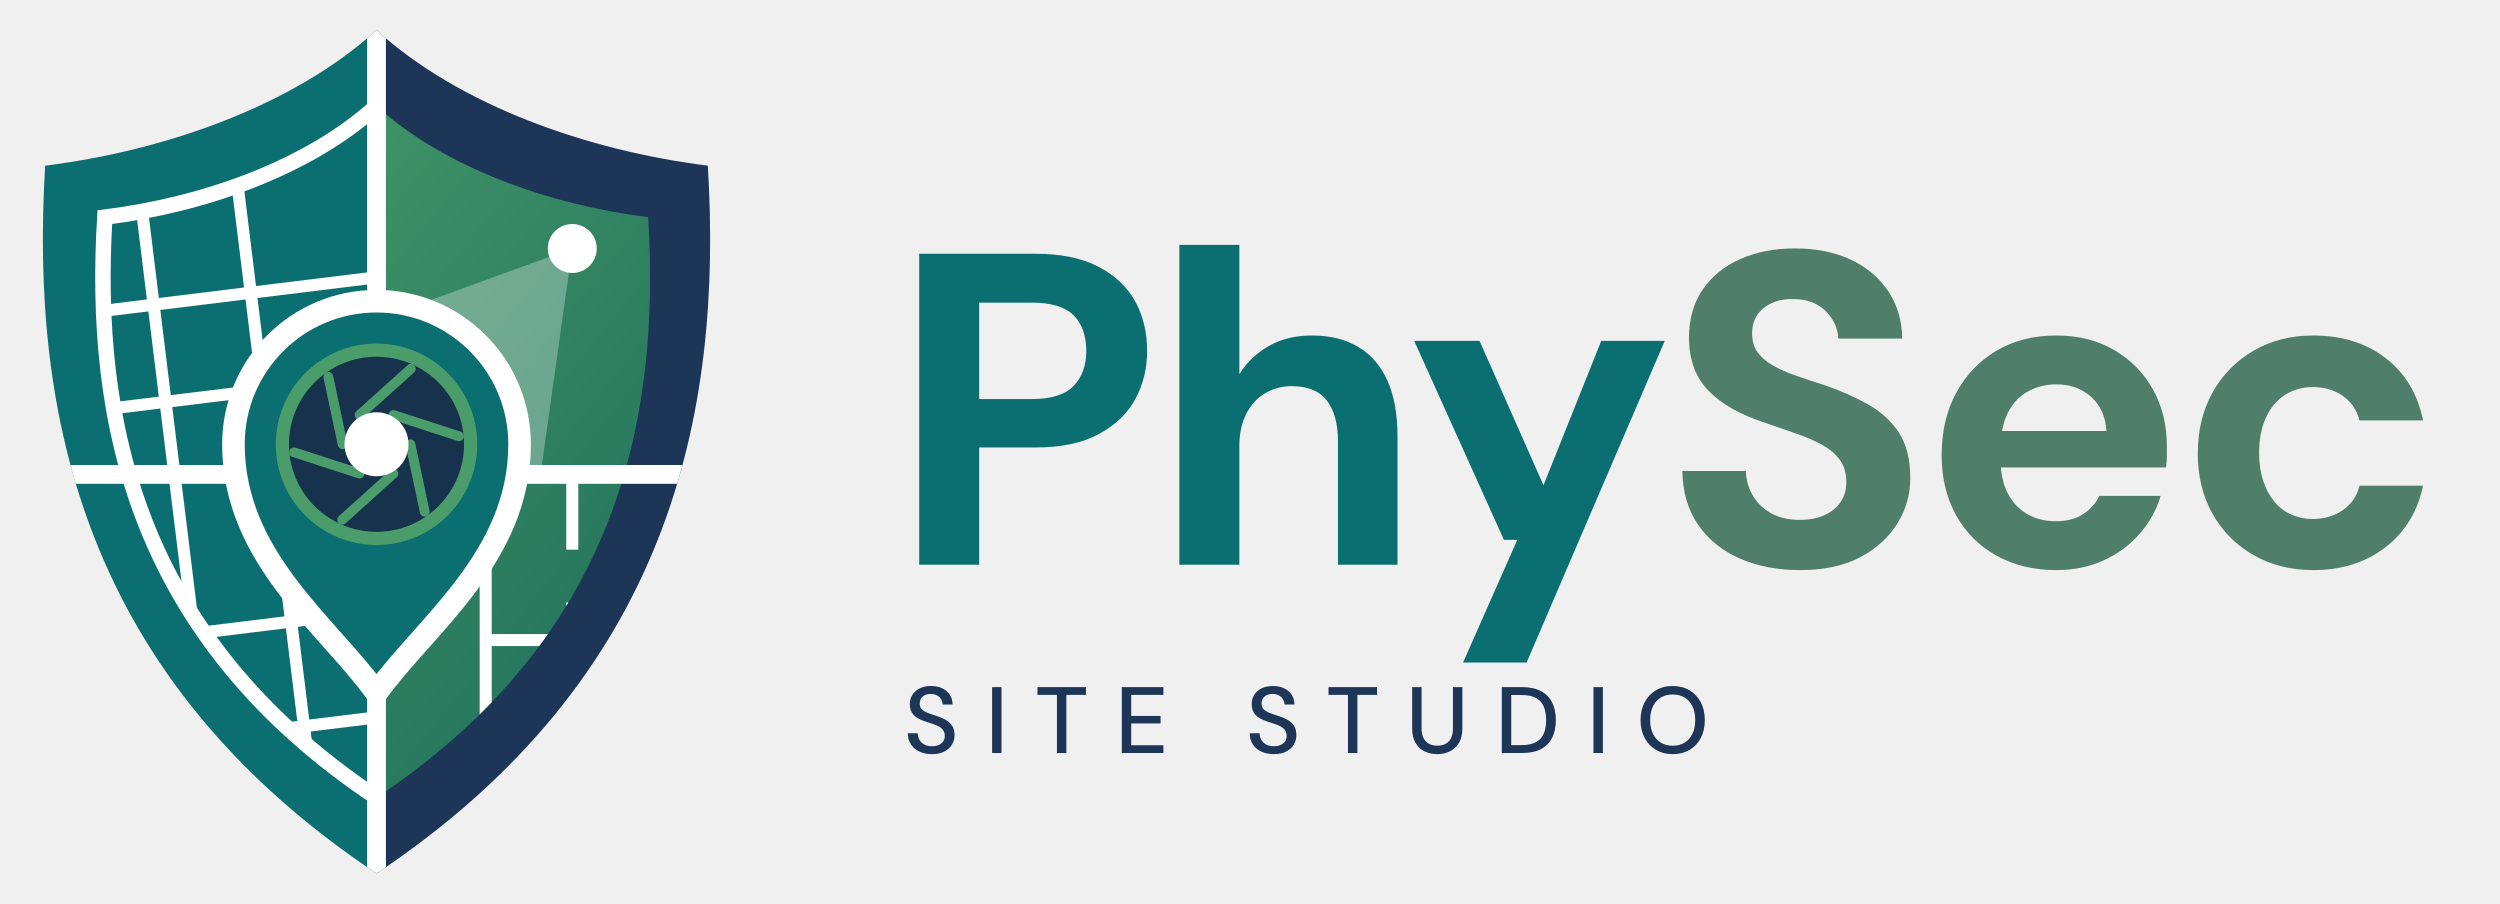
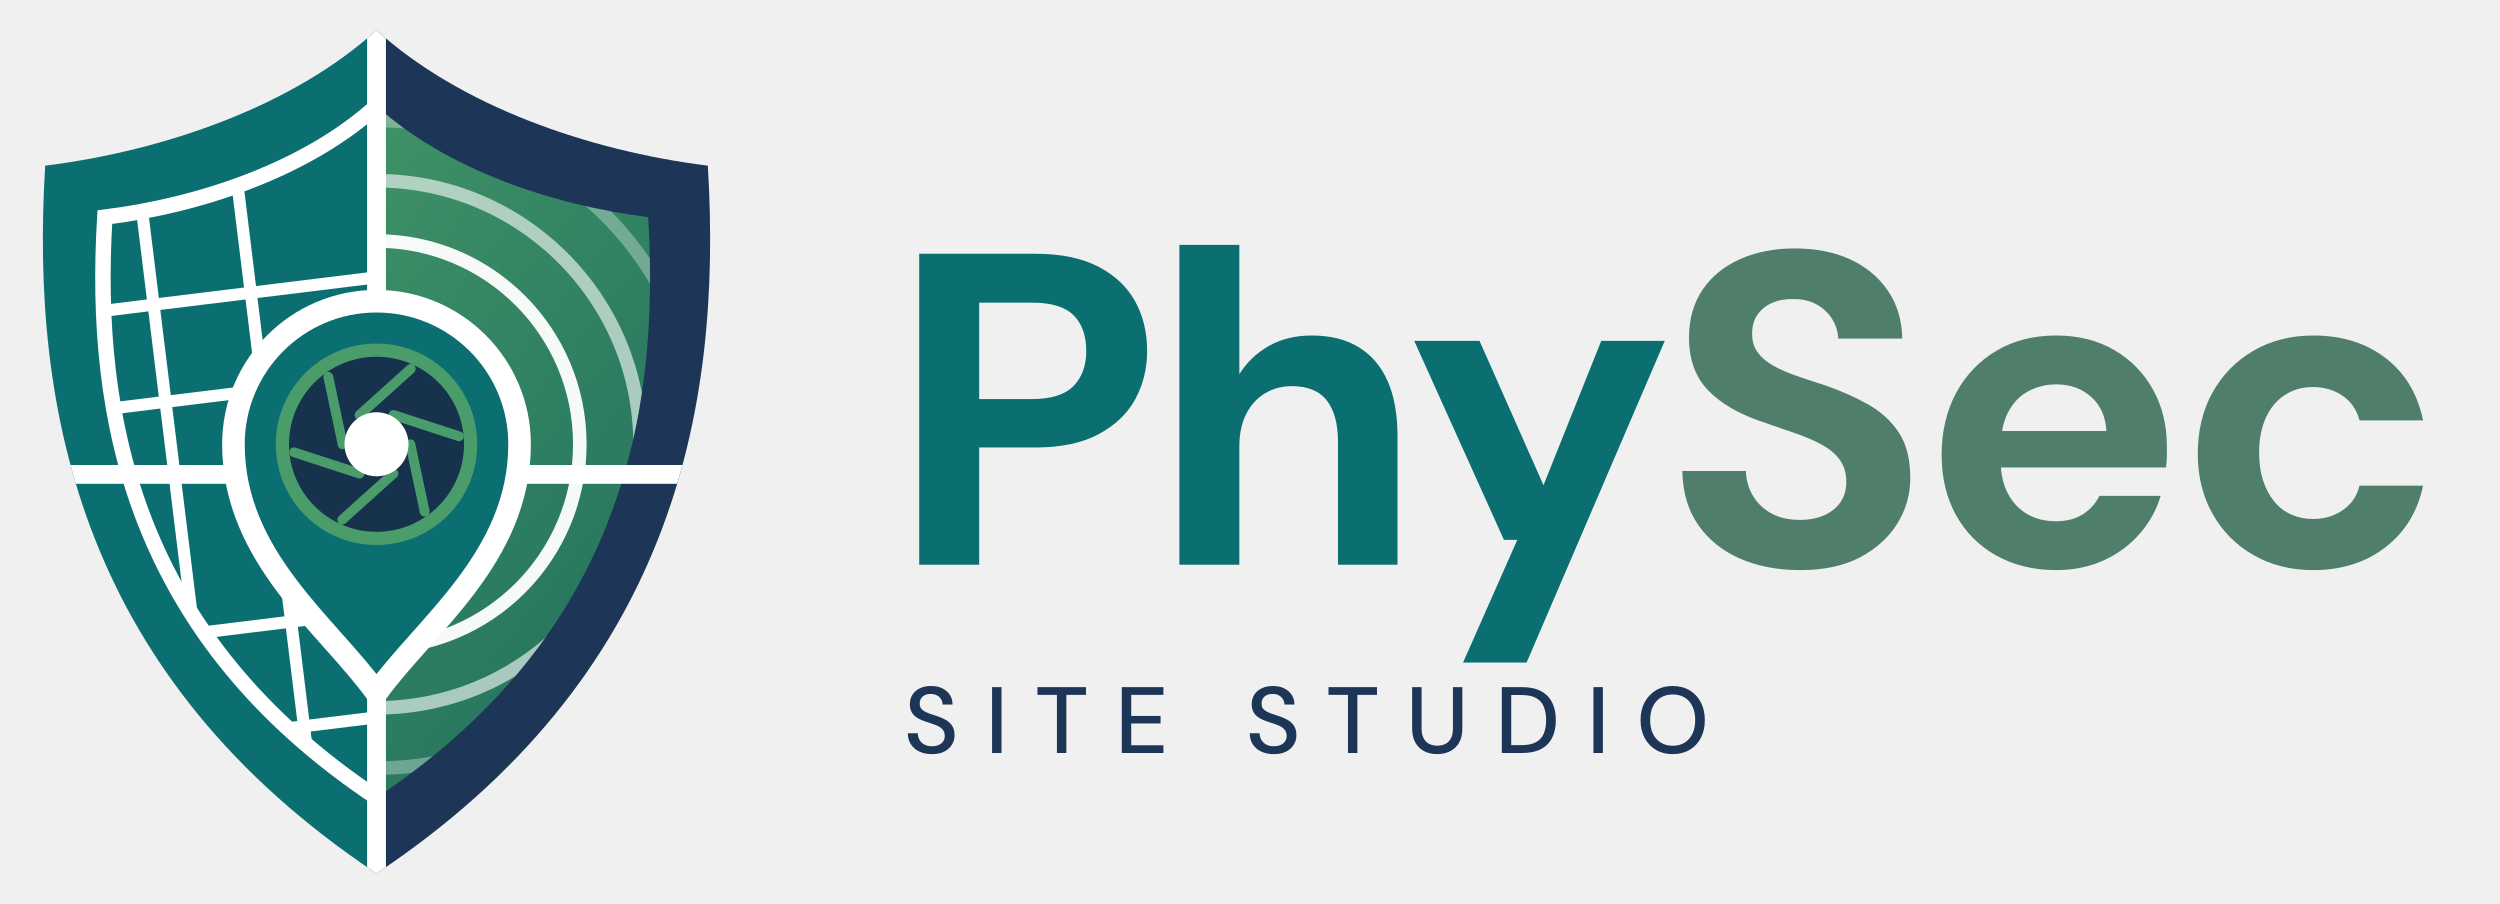
<svg xmlns="http://www.w3.org/2000/svg" viewBox="0 0 664 240" width="664" height="240" role="img" aria-label="PhySec">
  <defs>
    <linearGradient id="pg" x1="0" y1="0" x2="1" y2="1">
      <stop offset="0" stop-color="#4a9d6a" />
      <stop offset="1" stop-color="#1f6f5c" />
    </linearGradient>
    <clipPath id="ps">
      <path d="M100 8 C78 28 44 40 12 44 C8 110 22 180 100 232 C178 180 192 110 188 44 C156 40 122 28 100 8 Z" />
    </clipPath>
    <clipPath id="pi">
      <path d="M100 8 C78 28 44 40 12 44 C8 110 22 180 100 232 C178 180 192 110 188 44 C156 40 122 28 100 8 Z" transform="translate(100 120) scale(.82) translate(-100 -120)" />
    </clipPath>
    <clipPath id="pl">
      <rect x="0" y="0" width="100" height="240" />
    </clipPath>
    <clipPath id="pr">
      <rect x="100" y="0" width="100" height="240" />
    </clipPath>
    <clipPath id="pt">
      <rect x="100" y="0" width="100" height="126" />
    </clipPath>
  </defs>
  <g clip-path="url(#ps)">
    <rect x="0" y="0" width="100" height="240" fill="#0b6f72" />
    <rect x="100" y="0" width="100" height="240" fill="#1d3557" />
  </g>
  <g clip-path="url(#pr)">
    <path d="M100 8 C78 28 44 40 12 44 C8 110 22 180 100 232 C178 180 192 110 188 44 C156 40 122 28 100 8 Z" transform="translate(100 120) scale(.82) translate(-100 -120)" fill="url(#pg)" />
  </g>
  <g clip-path="url(#pl)">
    <g clip-path="url(#pi)">
      <g fill="none" stroke="#fff" stroke-width="3.2" transform="rotate(-7 100 120)">
        <path d="M46 0 V240 M72 0 V240 M0 74 H110 M0 100 H110 M0 162 H110 M0 190 H110" />
      </g>
    </g>
    <path d="M100 8 C78 28 44 40 12 44 C8 110 22 180 100 232 C178 180 192 110 188 44 C156 40 122 28 100 8 Z" transform="translate(100 120) scale(.82) translate(-100 -120)" fill="none" stroke="#fff" stroke-width="5" />
  </g>
  <g clip-path="url(#ps)" stroke="#fff" stroke-width="5">
    <path d="M100 0 V240 M0 126 H200" />
  </g>
  <g clip-path="url(#pr)">
    <g clip-path="url(#pi)">
-       <path d="M152 66 L141.14 143.24 A78 78 0 0 1 78.7 92.68 Z" fill="#fff" opacity=".3" clip-path="url(#pt)" />
-       <g fill="none" stroke="#fff" stroke-width="3.2">
-         <path d="M129 126 V240 M129 170 H200 M152 126 V146 M152 160 V170" />
+       <g fill="none" stroke="#fff" stroke-width="3.6">
+         <circle cx="100" cy="118" r="54" opacity=".95" />
+         <circle cx="100" cy="118" r="70" opacity=".6" />
+         <circle cx="100" cy="118" r="86" opacity=".32" />
      </g>
    </g>
  </g>
-   <circle cx="152" cy="66" r="6.5" fill="#fff" />
  <path d="M100 184 C87 166 62 148 62 118 A38 38 0 0 1 138 118 C138 148 113 166 100 184 Z" fill="#0b6f72" stroke="#fff" stroke-width="6" stroke-linejoin="round" />
  <circle cx="100" cy="118" r="25" fill="#17324d" stroke="#4a9d6a" stroke-width="3.5" />
  <g stroke="#4a9d6a" stroke-width="2.6" stroke-linecap="round">
    <path d="M109 118 L112.8 135.9" />
    <path d="M104.5 125.79 L90.9 138.03" />
    <path d="M95.5 125.79 L78.1 120.13" />
    <path d="M91 118 L87.2 100.1" />
    <path d="M95.5 110.21 L109.1 97.97" />
    <path d="M104.5 110.21 L121.9 115.87" />
  </g>
  <circle cx="100" cy="118" r="8.5" fill="#fff" />
  <path d="M244.14 150V67.4H275.06Q285.09 67.4 291.7 70.82Q298.3 74.24 301.49 80.03Q304.68 85.81 304.68 93.24Q304.68 100.09 301.61 105.87Q298.54 111.65 291.93 115.25Q285.32 118.85 275.06 118.85H260.07V150ZM260.07 105.99H274.11Q281.78 105.99 285.15 102.5Q288.51 99.02 288.51 93.24Q288.51 87.11 285.15 83.74Q281.78 80.38 274.11 80.38H260.07Z M313.24 150V65.04H329.17V99.38Q332.12 94.66 337.02 91.88Q341.91 89.11 348.4 89.11Q355.84 89.11 360.91 92.24Q365.99 95.37 368.58 101.27Q371.18 107.17 371.18 115.9V150H355.37V117.31Q355.37 110.23 352.42 106.4Q349.47 102.56 343.09 102.56Q339.2 102.56 336.01 104.45Q332.83 106.34 331 109.94Q329.17 113.54 329.17 118.49V150Z M388.59 175.96 402.99 143.39H399.45L375.61 90.53H392.96L409.95 128.88L425.29 90.53H442.16L405.47 175.96Z" fill="#0b6f72" />
  <path d="M478.1 151.42Q469.14 151.42 462.12 148.35Q455.09 145.28 451.02 139.38Q446.95 133.48 446.83 125.1H463.71Q463.83 128.76 465.6 131.71Q467.37 134.66 470.49 136.37Q473.62 138.08 477.99 138.08Q481.76 138.08 484.53 136.84Q487.31 135.6 488.84 133.36Q490.38 131.12 490.38 128.05Q490.38 124.51 488.66 122.15Q486.95 119.79 483.94 118.14Q480.94 116.49 476.98 115.13Q473.03 113.77 468.66 112.24Q458.87 109.05 453.74 103.74Q448.6 98.43 448.6 89.7Q448.6 82.27 452.2 76.96Q455.8 71.65 462.17 68.82Q468.55 65.98 476.69 65.98Q485.07 65.98 491.38 68.88Q497.69 71.77 501.41 77.19Q505.13 82.62 505.24 89.94H488.25Q488.13 87.22 486.66 84.81Q485.18 82.39 482.59 80.91Q479.99 79.44 476.45 79.44Q473.38 79.32 470.85 80.38Q468.31 81.44 466.84 83.51Q465.36 85.57 465.36 88.64Q465.36 91.59 466.84 93.6Q468.31 95.6 470.91 97.08Q473.5 98.55 477.04 99.79Q480.58 101.03 484.71 102.33Q490.85 104.45 496.04 107.34Q501.23 110.23 504.3 114.84Q507.37 119.44 507.37 126.99Q507.37 133.48 503.95 139.03Q500.52 144.57 494.09 147.99Q487.66 151.42 478.1 151.42Z M546.14 151.42Q537.17 151.42 530.27 147.58Q523.37 143.75 519.53 136.84Q515.7 129.94 515.7 120.85Q515.7 111.53 519.53 104.39Q523.37 97.25 530.21 93.18Q537.05 89.11 546.14 89.11Q554.99 89.11 561.6 93.01Q568.21 96.9 571.86 103.51Q575.52 110.12 575.52 118.49Q575.52 119.67 575.52 121.15Q575.52 122.62 575.29 124.16H527.02V114.48H559.47Q559.12 108.7 555.4 105.4Q551.69 102.09 546.14 102.09Q542.13 102.09 538.71 103.92Q535.28 105.75 533.34 109.53Q531.39 113.3 531.39 119.08V122.51Q531.39 127.34 533.22 130.94Q535.05 134.54 538.35 136.49Q541.66 138.44 546.02 138.44Q550.39 138.44 553.28 136.55Q556.17 134.66 557.59 131.71H573.87Q572.22 137.26 568.32 141.74Q564.43 146.22 558.77 148.82Q553.1 151.42 546.14 151.42Z M614.41 151.42Q605.44 151.42 598.48 147.4Q591.52 143.39 587.63 136.43Q583.73 129.47 583.73 120.5Q583.73 111.3 587.63 104.28Q591.52 97.25 598.48 93.18Q605.44 89.11 614.41 89.11Q625.86 89.11 633.65 95.13Q641.43 101.15 643.56 111.65H626.68Q625.62 107.52 622.26 105.16Q618.9 102.8 614.29 102.8Q610.16 102.8 606.92 104.87Q603.67 106.93 601.85 110.88Q600.02 114.84 600.02 120.26Q600.02 124.39 601.08 127.64Q602.14 130.88 604.03 133.19Q605.92 135.49 608.57 136.67Q611.23 137.85 614.29 137.85Q617.36 137.85 619.9 136.78Q622.44 135.72 624.21 133.78Q625.98 131.83 626.68 129H643.56Q641.43 139.26 633.59 145.34Q625.74 151.42 614.41 151.42Z" fill="#4f7f6a" />
  <path d="M247.55 200.3Q245.62 200.3 244.18 199.61Q242.72 198.93 241.93 197.68Q241.12 196.43 241.12 194.75H243.75Q243.78 195.7 244.21 196.49Q244.65 197.28 245.49 197.74Q246.32 198.2 247.55 198.2Q248.6 198.2 249.36 197.85Q250.12 197.5 250.53 196.89Q250.93 196.28 250.93 195.47Q250.93 194.55 250.5 193.95Q250.07 193.35 249.36 192.96Q248.65 192.57 247.71 192.27Q246.78 191.97 245.75 191.62Q243.68 190.95 242.66 189.88Q241.65 188.8 241.65 187.07Q241.65 185.6 242.35 184.51Q243.05 183.43 244.31 182.81Q245.57 182.2 247.3 182.2Q249 182.2 250.28 182.82Q251.55 183.45 252.28 184.55Q253 185.65 253 187.12H250.35Q250.35 186.45 250 185.8Q249.65 185.15 248.95 184.74Q248.25 184.32 247.22 184.32Q246.38 184.3 245.7 184.6Q245.03 184.9 244.65 185.48Q244.28 186.05 244.28 186.85Q244.28 187.65 244.61 188.14Q244.95 188.62 245.6 188.97Q246.25 189.32 247.11 189.61Q247.97 189.9 249.03 190.25Q250.32 190.68 251.34 191.29Q252.35 191.9 252.94 192.86Q253.53 193.82 253.53 195.32Q253.53 196.62 252.85 197.75Q252.18 198.88 250.85 199.59Q249.53 200.3 247.55 200.3Z M263.5 200V182.5H266V200Z M280.72 200V184.55H275.55V182.5H288.43V184.55H283.22V200Z M297.95 200V182.5H309V184.55H300.45V190.15H308.25V192.15H300.45V197.95H309V200Z  M338.35 200.3Q336.43 200.3 334.98 199.61Q333.53 198.93 332.73 197.68Q331.93 196.43 331.93 194.75H334.55Q334.57 195.7 335.01 196.49Q335.45 197.28 336.29 197.74Q337.12 198.2 338.35 198.2Q339.4 198.2 340.16 197.85Q340.93 197.5 341.33 196.89Q341.73 196.28 341.73 195.47Q341.73 194.55 341.3 193.95Q340.88 193.35 340.16 192.96Q339.45 192.57 338.51 192.27Q337.57 191.97 336.55 191.62Q334.48 190.95 333.46 189.88Q332.45 188.8 332.45 187.07Q332.45 185.6 333.15 184.51Q333.85 183.43 335.11 182.81Q336.38 182.2 338.1 182.2Q339.8 182.2 341.08 182.82Q342.35 183.45 343.08 184.55Q343.8 185.65 343.8 187.12H341.15Q341.15 186.45 340.8 185.8Q340.45 185.15 339.75 184.74Q339.05 184.32 338.03 184.32Q337.18 184.3 336.5 184.6Q335.82 184.9 335.45 185.48Q335.07 186.05 335.07 186.85Q335.07 187.65 335.41 188.14Q335.75 188.62 336.4 188.97Q337.05 189.32 337.91 189.61Q338.78 189.9 339.82 190.25Q341.12 190.68 342.14 191.29Q343.15 191.9 343.74 192.86Q344.32 193.82 344.32 195.32Q344.32 196.62 343.65 197.75Q342.98 198.88 341.65 199.59Q340.32 200.3 338.35 200.3Z M358.02 200V184.55H352.85V182.5H365.73V184.55H360.52V200Z M381.7 200.3Q379.85 200.3 378.35 199.56Q376.85 198.82 375.96 197.31Q375.07 195.8 375.07 193.45V182.5H377.57V193.47Q377.57 195.05 378.1 196.06Q378.62 197.07 379.56 197.56Q380.5 198.05 381.75 198.05Q383.03 198.05 383.95 197.56Q384.88 197.07 385.39 196.06Q385.9 195.05 385.9 193.47V182.5H388.4V193.45Q388.4 195.8 387.5 197.31Q386.6 198.82 385.08 199.56Q383.55 200.3 381.7 200.3Z M398.88 200V182.5H404.25Q407.3 182.5 409.3 183.57Q411.3 184.65 412.26 186.61Q413.23 188.57 413.23 191.28Q413.23 193.97 412.26 195.93Q411.3 197.88 409.31 198.94Q407.32 200 404.25 200ZM401.38 197.9H404.15Q406.57 197.9 408 197.1Q409.43 196.3 410.04 194.81Q410.65 193.32 410.65 191.28Q410.65 189.2 410.04 187.7Q409.43 186.2 408 185.4Q406.57 184.6 404.15 184.6H401.38Z M423.22 200V182.5H425.72V200Z M444.25 200.3Q441.73 200.3 439.81 199.16Q437.9 198.03 436.81 195.99Q435.73 193.95 435.73 191.25Q435.73 188.57 436.81 186.54Q437.9 184.5 439.81 183.35Q441.73 182.2 444.25 182.2Q446.82 182.2 448.75 183.35Q450.68 184.5 451.74 186.54Q452.8 188.57 452.8 191.25Q452.8 193.95 451.74 195.99Q450.68 198.03 448.75 199.16Q446.82 200.3 444.25 200.3ZM444.28 198.07Q446.07 198.07 447.43 197.25Q448.78 196.43 449.51 194.9Q450.25 193.38 450.25 191.25Q450.25 189.12 449.51 187.6Q448.78 186.07 447.43 185.26Q446.07 184.45 444.28 184.45Q442.48 184.45 441.12 185.26Q439.78 186.07 439.03 187.6Q438.28 189.12 438.28 191.25Q438.28 193.38 439.03 194.9Q439.78 196.43 441.12 197.25Q442.48 198.07 444.28 198.07Z" fill="#1d3557" />
</svg>
